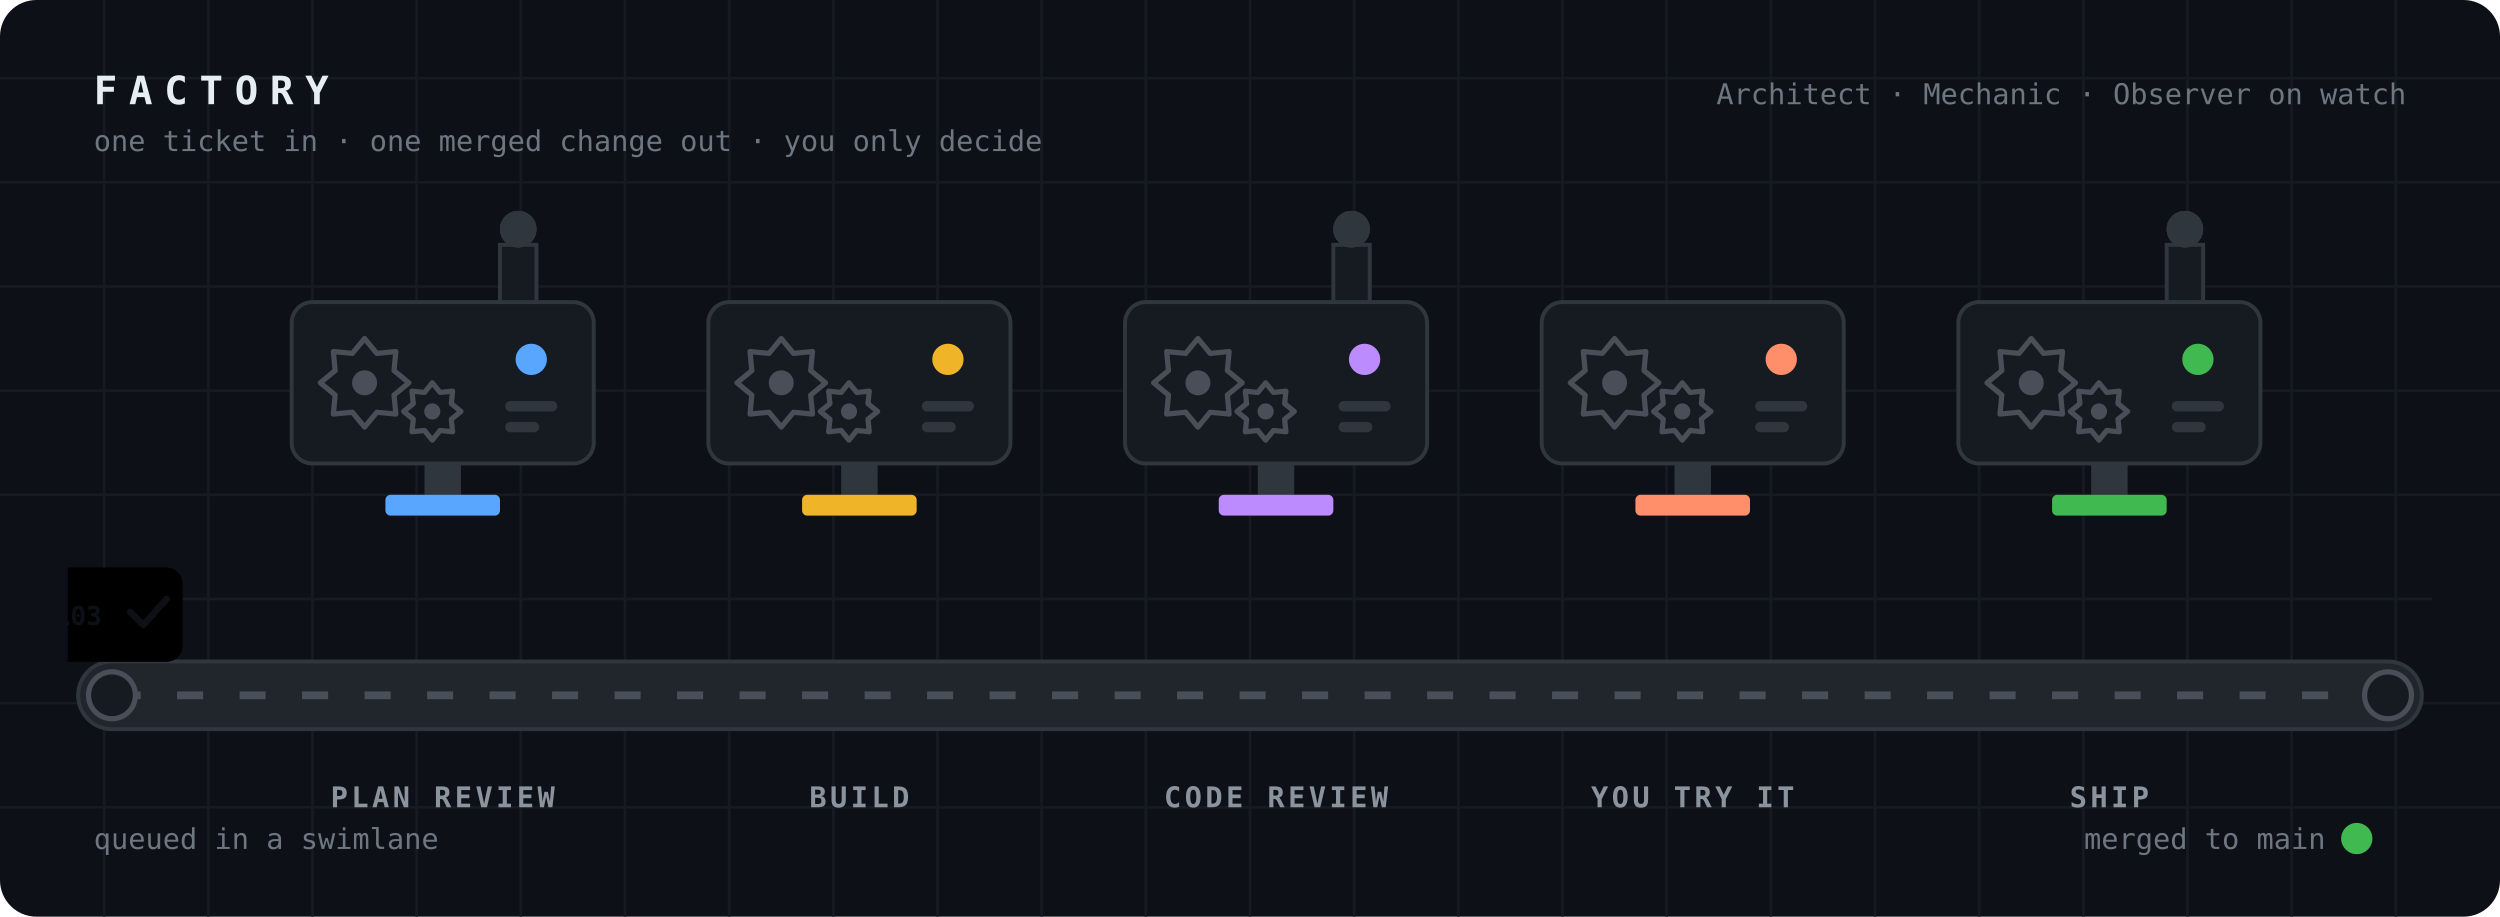
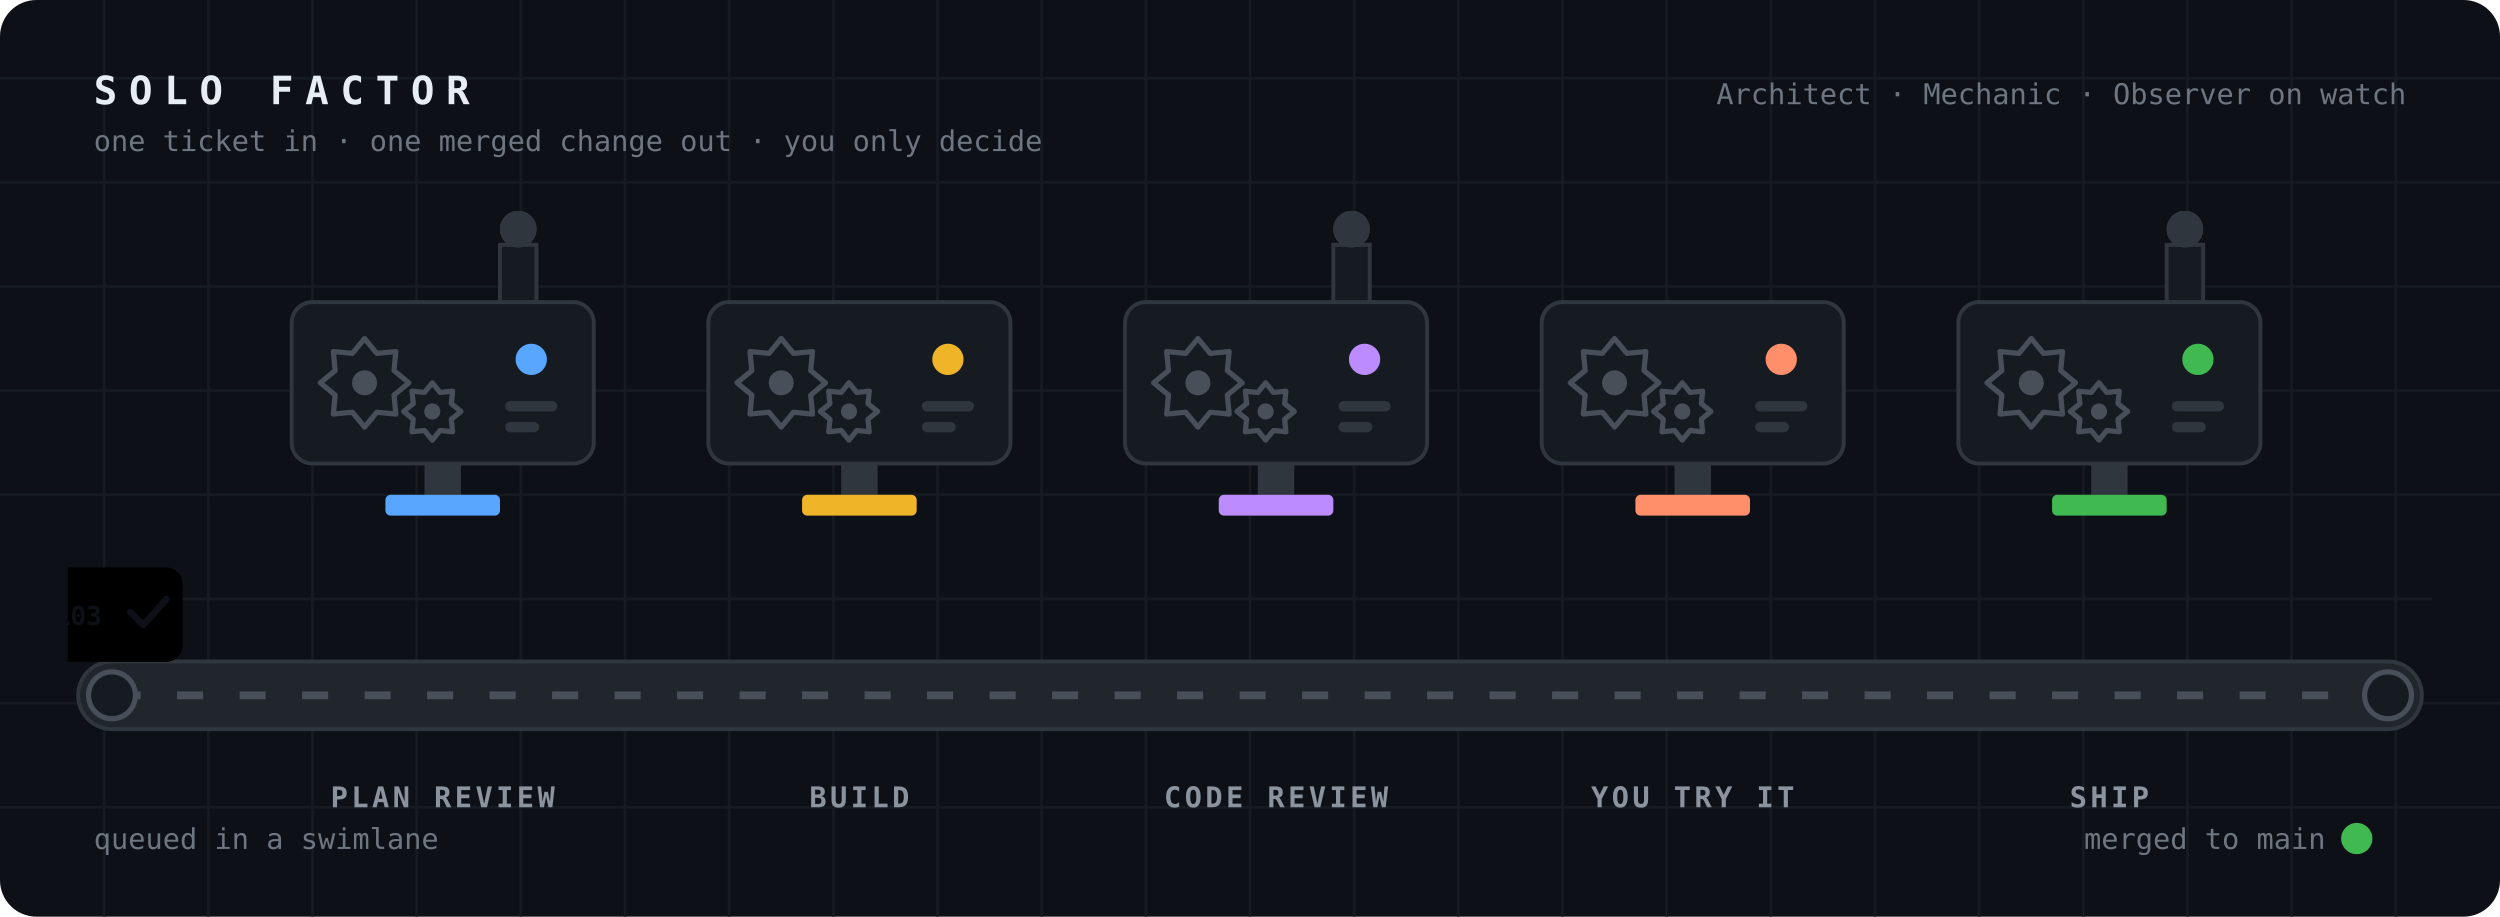
<svg xmlns="http://www.w3.org/2000/svg" viewBox="0 0 960 352" role="img" aria-labelledby="t d">
  <style>
  .bg{fill:#0d1117}.grid{stroke:#161b22;stroke-width:1}
  .label{font:600 11px ui-monospace,SFMono-Regular,Menlo,Consolas,monospace;letter-spacing:.12em;fill:#8b949e;text-anchor:middle}
  .small{font:500 11px ui-monospace,SFMono-Regular,Menlo,Consolas,monospace;fill:#6e7681}
  .title{font:700 15px ui-monospace,SFMono-Regular,Menlo,Consolas,monospace;letter-spacing:.3em;fill:#e6edf3}
  .body{fill:#161b22;stroke:#30363d;stroke-width:1.5}
  .arm{fill:#30363d}
  .belt{fill:#21262d;stroke:#30363d;stroke-width:1.5}
  .tread{fill:none;stroke:#484f58;stroke-width:3;stroke-dasharray:10 14;animation:tread 1s linear infinite}
  .wheel{fill:#161b22;stroke:#484f58;stroke-width:2}
  .gear{transform-box:fill-box;transform-origin:center;animation:spin 6s linear infinite}
  .gear.r{animation-direction:reverse;animation-duration:4s}
  .press{animation:press 4s cubic-bezier(.3,0,.2,1) infinite}
  .lamp{animation:lamp 4s linear infinite}
  .card{animation:ride 12s linear infinite}
  .face{animation:tint 12s linear infinite}
  .tick{fill:none;stroke:#0d1117;stroke-width:2.5;stroke-linecap:round;stroke-linejoin:round;animation:tick 12s linear infinite}
  .ctext{font:700 10px ui-monospace,SFMono-Regular,Menlo,Consolas,monospace;fill:#0d1117}
  .puff{fill:#30363d;animation:puff 3.2s ease-out infinite}
  .merged{animation:merged 4s ease-out infinite;transform-box:fill-box;transform-origin:center}
  @keyframes tread{to{stroke-dashoffset:-24}}
  @keyframes spin{to{transform:rotate(360deg)}}
  @keyframes press{0%,100%{transform:translateY(0)}4%{transform:translateY(22px)}9%{transform:translateY(22px)}18%{transform:translateY(0)}}
  @keyframes lamp{0%{opacity:1}12%{opacity:1}30%,100%{opacity:.18}}
  @keyframes ride{from{transform:translateX(-90px)}to{transform:translateX(980px)}}
  @keyframes tint{0%,20%{fill:#8b949e}22%,35%{fill:#58a6ff}37%,50%{fill:#f0b429}52%,65%{fill:#bc8cff}67%,80%{fill:#ff8f6b}82%,100%{fill:#3fb950}}
  @keyframes tick{0%,81%{opacity:0}83%,100%{opacity:1}}
  @keyframes puff{0%{opacity:0;transform:translate(0,0) scale(.5)}15%{opacity:.9}100%{opacity:0;transform:translate(12px,-32px) scale(1.6)}}
  @keyframes merged{0%{transform:scale(.6);opacity:.3}10%{transform:scale(1.25);opacity:1}30%,100%{transform:scale(1);opacity:.55}}
  @media (prefers-reduced-motion:reduce){*{animation-play-state:paused!important}}
</style>
  <rect class="bg" width="960" height="352" rx="14" />
  <line class="grid" x1="40" y1="0" x2="40" y2="352" />
  <line class="grid" x1="80" y1="0" x2="80" y2="352" />
  <line class="grid" x1="120" y1="0" x2="120" y2="352" />
  <line class="grid" x1="160" y1="0" x2="160" y2="352" />
  <line class="grid" x1="200" y1="0" x2="200" y2="352" />
  <line class="grid" x1="240" y1="0" x2="240" y2="352" />
  <line class="grid" x1="280" y1="0" x2="280" y2="352" />
  <line class="grid" x1="320" y1="0" x2="320" y2="352" />
  <line class="grid" x1="360" y1="0" x2="360" y2="352" />
  <line class="grid" x1="400" y1="0" x2="400" y2="352" />
  <line class="grid" x1="440" y1="0" x2="440" y2="352" />
  <line class="grid" x1="480" y1="0" x2="480" y2="352" />
  <line class="grid" x1="520" y1="0" x2="520" y2="352" />
  <line class="grid" x1="560" y1="0" x2="560" y2="352" />
  <line class="grid" x1="600" y1="0" x2="600" y2="352" />
  <line class="grid" x1="640" y1="0" x2="640" y2="352" />
  <line class="grid" x1="680" y1="0" x2="680" y2="352" />
  <line class="grid" x1="720" y1="0" x2="720" y2="352" />
  <line class="grid" x1="760" y1="0" x2="760" y2="352" />
  <line class="grid" x1="800" y1="0" x2="800" y2="352" />
  <line class="grid" x1="840" y1="0" x2="840" y2="352" />
  <line class="grid" x1="880" y1="0" x2="880" y2="352" />
  <line class="grid" x1="920" y1="0" x2="920" y2="352" />
  <line class="grid" x1="0" y1="30" x2="960" y2="30" />
  <line class="grid" x1="0" y1="70" x2="960" y2="70" />
  <line class="grid" x1="0" y1="110" x2="960" y2="110" />
  <line class="grid" x1="0" y1="150" x2="960" y2="150" />
  <line class="grid" x1="0" y1="190" x2="960" y2="190" />
  <line class="grid" x1="0" y1="230" x2="960" y2="230" />
  <line class="grid" x1="0" y1="270" x2="960" y2="270" />
  <line class="grid" x1="0" y1="310" x2="960" y2="310" />
-   <text class="title" x="36" y="40">FACTORY</text>
+   <text class="title" x="36" y="40">SOLO FACTOR</text>
  <text class="small" x="36" y="58">one ticket in · one merged change out · you only decide</text>
  <text class="small" x="924" y="40" text-anchor="end">Architect · Mechanic · Observer on watch</text>
  <g transform="translate(0,22)">
    <rect class="body" x="192" y="72" width="14" height="24" />
    <circle class="puff" cx="199" cy="66" r="7" style="animation-delay:0.00s" />
    <circle class="puff" cx="199" cy="66" r="7" style="animation-delay:-1.07s" />
    <circle class="puff" cx="199" cy="66" r="7" style="animation-delay:-2.14s" />
    <rect class="arm press" x="163" y="150" width="14" height="22" style="animation-delay:-1.48s" />
    <rect class="arm press" x="148" y="168" width="44" height="8" rx="2" style="animation-delay:-1.48s;fill:#58a6ff" />
    <rect class="body" x="112" y="94" width="116" height="62" rx="8" />
    <g class="gear ">
      <polygon points="157.0,125.0 151.3,129.7 152.0,137.0 144.7,136.3 140.0,142.0 135.3,136.3 128.0,137.0 128.7,129.7 123.0,125.0 128.7,120.3 128.0,113.0 135.3,113.7 140.0,108.0 144.7,113.7 152.0,113.0 151.3,120.3" fill="none" stroke="#484f58" stroke-width="2" stroke-linejoin="round" />
      <circle cx="140" cy="125" r="4.8" fill="#484f58" />
    </g>
    <g class="gear r">
      <polygon points="177.0,136.0 173.3,139.0 173.8,143.8 169.0,143.3 166.0,147.0 163.0,143.3 158.2,143.8 158.7,139.0 155.0,136.0 158.7,133.0 158.2,128.2 163.0,128.7 166.0,125.0 169.0,128.7 173.8,128.2 173.3,133.0" fill="none" stroke="#484f58" stroke-width="2" stroke-linejoin="round" />
      <circle cx="166" cy="136" r="3.1" fill="#484f58" />
    </g>
    <circle class="lamp" cx="204" cy="116" r="6" fill="#58a6ff" style="animation-delay:-1.48s" />
    <rect x="194" y="132" width="20" height="4" rx="2" fill="#30363d" />
    <rect x="194" y="140" width="13" height="4" rx="2" fill="#30363d" />
    <text class="label" x="170" y="288">PLAN REVIEW</text>
    <rect class="arm press" x="323" y="150" width="14" height="22" style="animation-delay:-3.68s" />
    <rect class="arm press" x="308" y="168" width="44" height="8" rx="2" style="animation-delay:-3.68s;fill:#f0b429" />
    <rect class="body" x="272" y="94" width="116" height="62" rx="8" />
    <g class="gear ">
      <polygon points="317.0,125.0 311.3,129.7 312.0,137.0 304.7,136.3 300.0,142.0 295.3,136.3 288.0,137.0 288.7,129.7 283.0,125.0 288.7,120.3 288.0,113.0 295.3,113.7 300.0,108.0 304.7,113.7 312.0,113.0 311.3,120.3" fill="none" stroke="#484f58" stroke-width="2" stroke-linejoin="round" />
      <circle cx="300" cy="125" r="4.8" fill="#484f58" />
    </g>
    <g class="gear r">
      <polygon points="337.0,136.0 333.3,139.0 333.8,143.8 329.0,143.3 326.0,147.0 323.0,143.3 318.2,143.8 318.7,139.0 315.0,136.0 318.7,133.0 318.2,128.2 323.0,128.7 326.0,125.0 329.0,128.7 333.8,128.2 333.3,133.0" fill="none" stroke="#484f58" stroke-width="2" stroke-linejoin="round" />
      <circle cx="326" cy="136" r="3.1" fill="#484f58" />
    </g>
    <circle class="lamp" cx="364" cy="116" r="6" fill="#f0b429" style="animation-delay:-3.68s" />
    <rect x="354" y="132" width="20" height="4" rx="2" fill="#30363d" />
    <rect x="354" y="140" width="13" height="4" rx="2" fill="#30363d" />
    <text class="label" x="330" y="288">BUILD</text>
    <rect class="body" x="512" y="72" width="14" height="24" />
    <circle class="puff" cx="519" cy="66" r="7" style="animation-delay:-0.80s" />
    <circle class="puff" cx="519" cy="66" r="7" style="animation-delay:-1.87s" />
    <circle class="puff" cx="519" cy="66" r="7" style="animation-delay:-2.94s" />
    <rect class="arm press" x="483" y="150" width="14" height="22" style="animation-delay:-1.89s" />
    <rect class="arm press" x="468" y="168" width="44" height="8" rx="2" style="animation-delay:-1.89s;fill:#bc8cff" />
    <rect class="body" x="432" y="94" width="116" height="62" rx="8" />
    <g class="gear ">
      <polygon points="477.0,125.0 471.3,129.7 472.0,137.0 464.7,136.3 460.0,142.0 455.3,136.3 448.0,137.0 448.7,129.7 443.0,125.0 448.7,120.3 448.0,113.0 455.3,113.7 460.0,108.0 464.7,113.7 472.0,113.0 471.3,120.3" fill="none" stroke="#484f58" stroke-width="2" stroke-linejoin="round" />
      <circle cx="460" cy="125" r="4.8" fill="#484f58" />
    </g>
    <g class="gear r">
      <polygon points="497.0,136.0 493.3,139.0 493.8,143.8 489.0,143.3 486.0,147.0 483.0,143.3 478.2,143.8 478.7,139.0 475.0,136.0 478.7,133.0 478.2,128.2 483.0,128.7 486.0,125.0 489.0,128.7 493.8,128.2 493.3,133.0" fill="none" stroke="#484f58" stroke-width="2" stroke-linejoin="round" />
      <circle cx="486" cy="136" r="3.1" fill="#484f58" />
    </g>
    <circle class="lamp" cx="524" cy="116" r="6" fill="#bc8cff" style="animation-delay:-1.89s" />
    <rect x="514" y="132" width="20" height="4" rx="2" fill="#30363d" />
    <rect x="514" y="140" width="13" height="4" rx="2" fill="#30363d" />
    <text class="label" x="490" y="288">CODE REVIEW</text>
    <rect class="arm press" x="643" y="150" width="14" height="22" style="animation-delay:-0.09s" />
    <rect class="arm press" x="628" y="168" width="44" height="8" rx="2" style="animation-delay:-0.09s;fill:#ff8f6b" />
    <rect class="body" x="592" y="94" width="116" height="62" rx="8" />
    <g class="gear ">
      <polygon points="637.0,125.0 631.3,129.7 632.0,137.0 624.7,136.3 620.0,142.0 615.3,136.3 608.0,137.0 608.7,129.7 603.0,125.0 608.7,120.3 608.0,113.0 615.3,113.7 620.0,108.0 624.7,113.7 632.0,113.0 631.3,120.3" fill="none" stroke="#484f58" stroke-width="2" stroke-linejoin="round" />
      <circle cx="620" cy="125" r="4.8" fill="#484f58" />
    </g>
    <g class="gear r">
      <polygon points="657.0,136.0 653.3,139.0 653.8,143.8 649.0,143.3 646.0,147.0 643.0,143.3 638.2,143.8 638.7,139.0 635.0,136.0 638.7,133.0 638.2,128.2 643.0,128.7 646.0,125.0 649.0,128.7 653.8,128.2 653.3,133.0" fill="none" stroke="#484f58" stroke-width="2" stroke-linejoin="round" />
      <circle cx="646" cy="136" r="3.1" fill="#484f58" />
    </g>
    <circle class="lamp" cx="684" cy="116" r="6" fill="#ff8f6b" style="animation-delay:-0.09s" />
    <rect x="674" y="132" width="20" height="4" rx="2" fill="#30363d" />
    <rect x="674" y="140" width="13" height="4" rx="2" fill="#30363d" />
    <text class="label" x="650" y="288">YOU TRY IT</text>
    <rect class="body" x="832" y="72" width="14" height="24" />
    <circle class="puff" cx="839" cy="66" r="7" style="animation-delay:-1.60s" />
    <circle class="puff" cx="839" cy="66" r="7" style="animation-delay:-2.67s" />
    <circle class="puff" cx="839" cy="66" r="7" style="animation-delay:-3.74s" />
    <rect class="arm press" x="803" y="150" width="14" height="22" style="animation-delay:-2.30s" />
    <rect class="arm press" x="788" y="168" width="44" height="8" rx="2" style="animation-delay:-2.30s;fill:#3fb950" />
    <rect class="body" x="752" y="94" width="116" height="62" rx="8" />
    <g class="gear ">
      <polygon points="797.0,125.0 791.3,129.7 792.0,137.0 784.7,136.3 780.0,142.0 775.3,136.3 768.0,137.0 768.7,129.7 763.0,125.0 768.7,120.3 768.0,113.0 775.3,113.7 780.0,108.0 784.7,113.7 792.0,113.0 791.3,120.3" fill="none" stroke="#484f58" stroke-width="2" stroke-linejoin="round" />
      <circle cx="780" cy="125" r="4.8" fill="#484f58" />
    </g>
    <g class="gear r">
      <polygon points="817.0,136.0 813.3,139.0 813.8,143.8 809.0,143.3 806.0,147.0 803.0,143.3 798.2,143.8 798.7,139.0 795.0,136.0 798.7,133.0 798.2,128.2 803.0,128.7 806.0,125.0 809.0,128.7 813.8,128.2 813.3,133.0" fill="none" stroke="#484f58" stroke-width="2" stroke-linejoin="round" />
      <circle cx="806" cy="136" r="3.1" fill="#484f58" />
    </g>
    <circle class="lamp" cx="844" cy="116" r="6" fill="#3fb950" style="animation-delay:-2.30s" />
    <rect x="834" y="132" width="20" height="4" rx="2" fill="#30363d" />
    <rect x="834" y="140" width="13" height="4" rx="2" fill="#30363d" />
    <text class="label" x="810" y="288">SHIP</text>
    <rect class="belt" x="30" y="232" width="900" height="26" rx="13" />
    <line class="tread" x1="44" y1="245" x2="916" y2="245" />
    <circle class="wheel" cx="43" cy="245" r="9" />
    <circle class="wheel" cx="917" cy="245" r="9" />
    <g class="card" style="animation-delay:0s">
      <rect class="face" x="0" y="196" width="70" height="36" rx="6" style="animation-delay:0s" />
      <text class="ctext" x="9" y="218">T-101</text>
      <path class="tick" d="M50 213 l5 5 l9 -10" style="animation-delay:0s" />
    </g>
    <g class="card" style="animation-delay:-4s">
      <rect class="face" x="0" y="196" width="70" height="36" rx="6" style="animation-delay:-4s" />
      <text class="ctext" x="9" y="218">T-102</text>
      <path class="tick" d="M50 213 l5 5 l9 -10" style="animation-delay:-4s" />
    </g>
    <g class="card" style="animation-delay:-8s">
      <rect class="face" x="0" y="196" width="70" height="36" rx="6" style="animation-delay:-8s" />
      <text class="ctext" x="9" y="218">T-103</text>
      <path class="tick" d="M50 213 l5 5 l9 -10" style="animation-delay:-8s" />
    </g>
    <rect class="bg" x="0" y="186" width="26" height="52" />
    <rect class="bg" x="934" y="186" width="26" height="52" />
    <circle class="merged" cx="905" cy="300" r="6" fill="#3fb950" style="animation-delay:-2.2s" />
    <text class="small" x="893" y="304" text-anchor="end">merged to main</text>
    <text class="small" x="36" y="304">queued in a swimlane</text>
  </g>
</svg>
